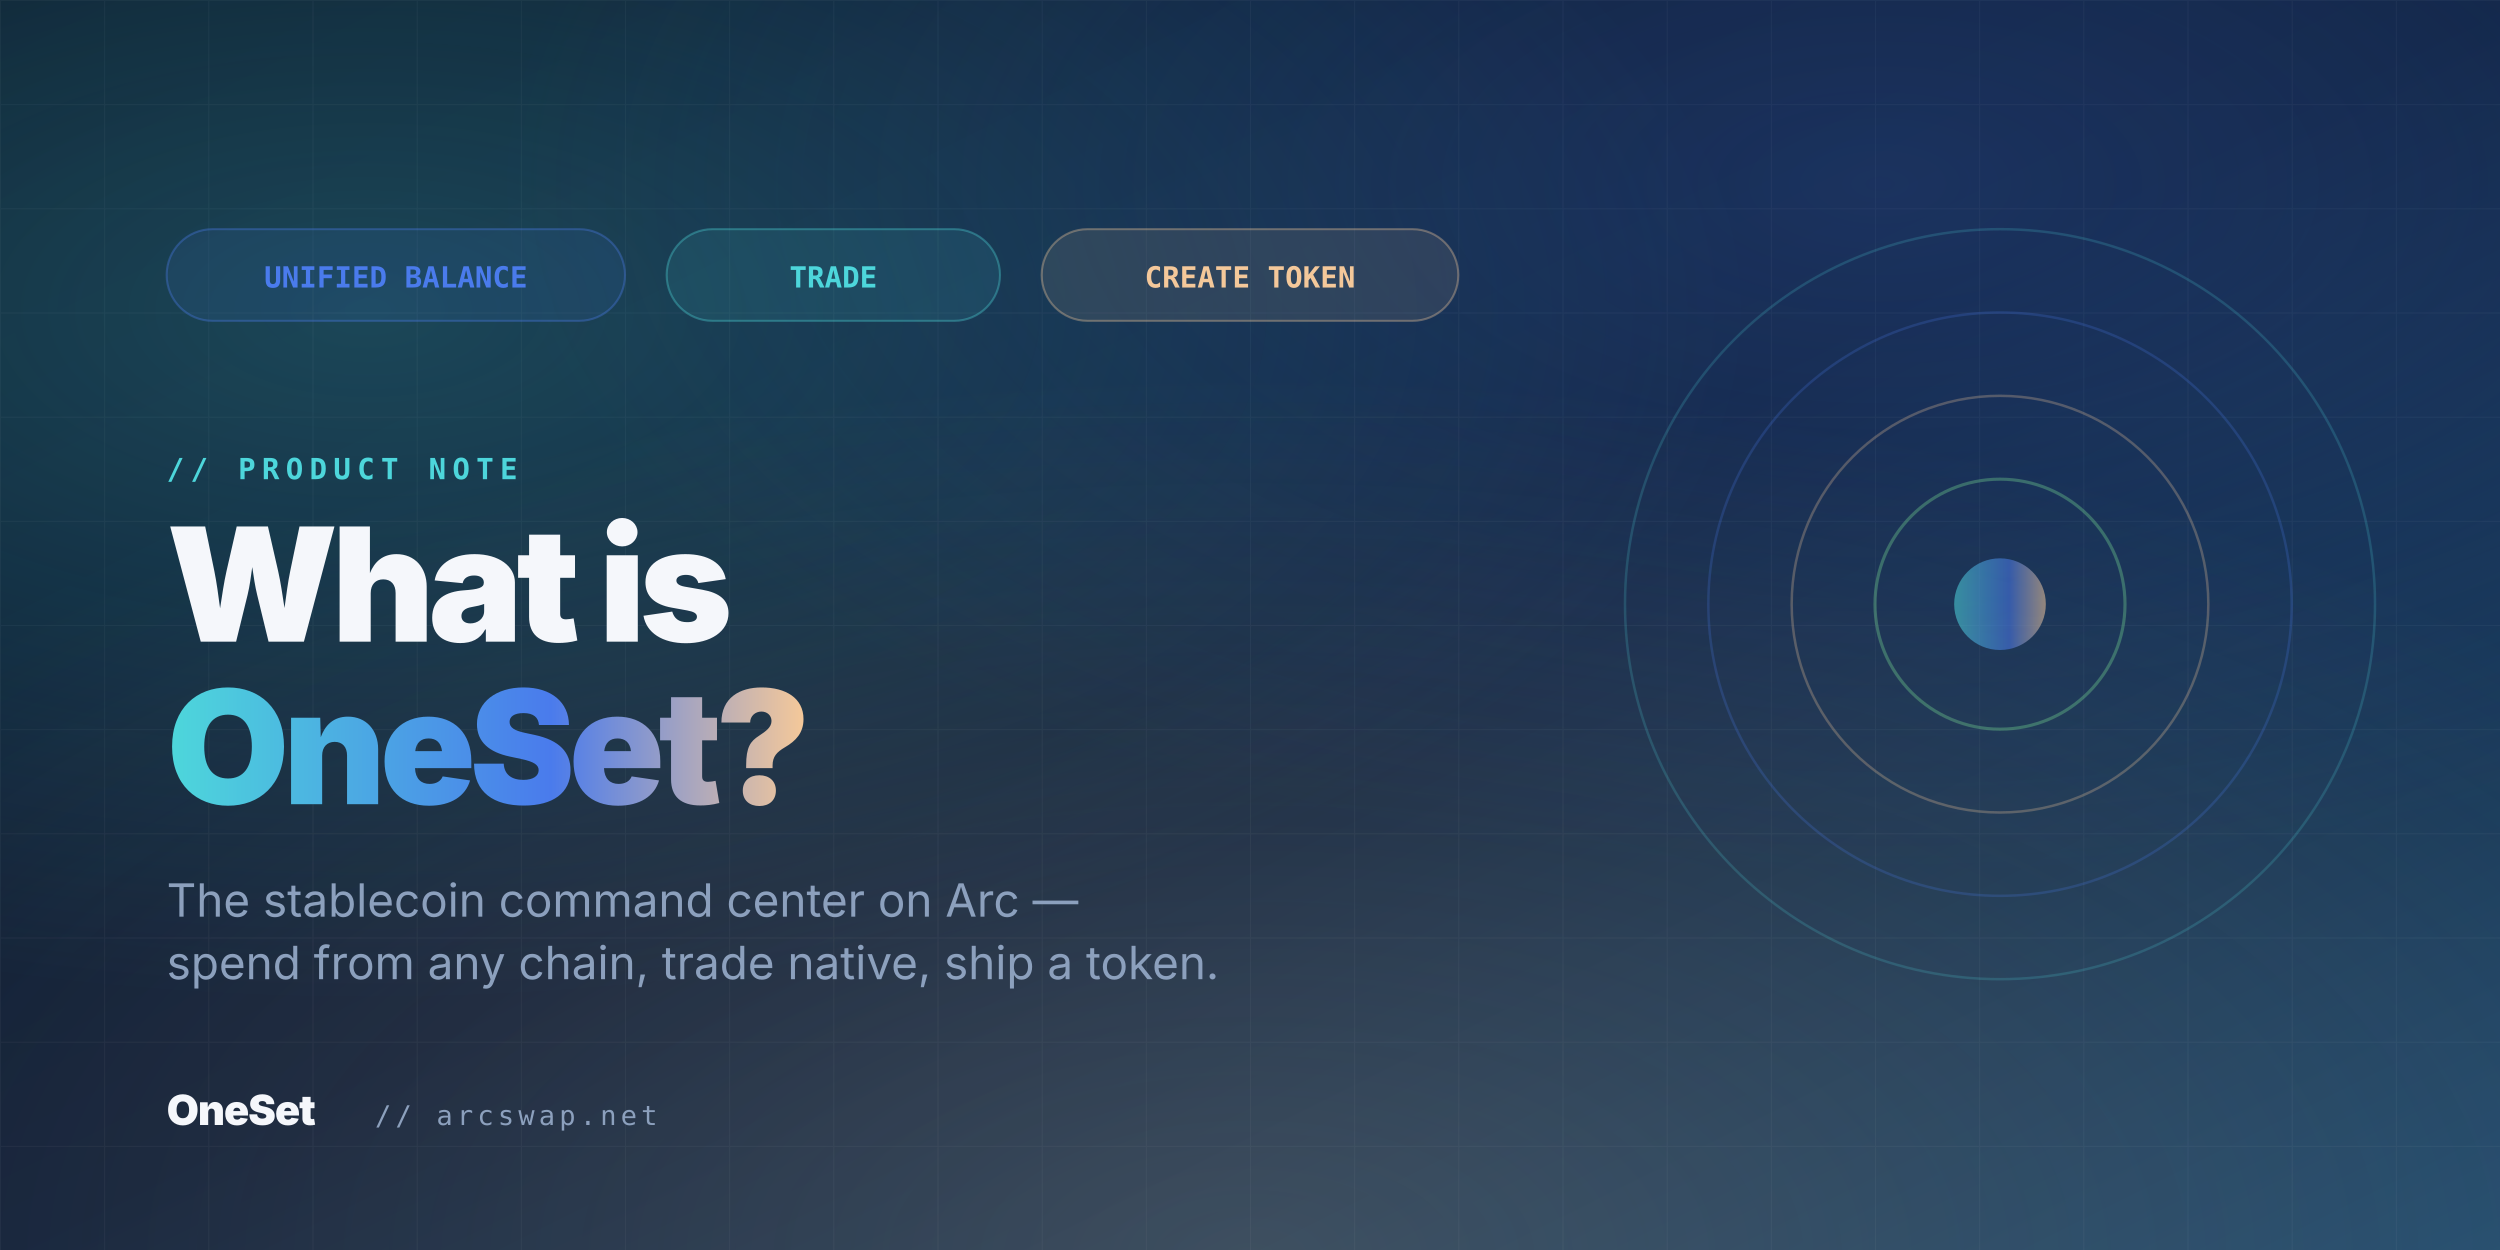
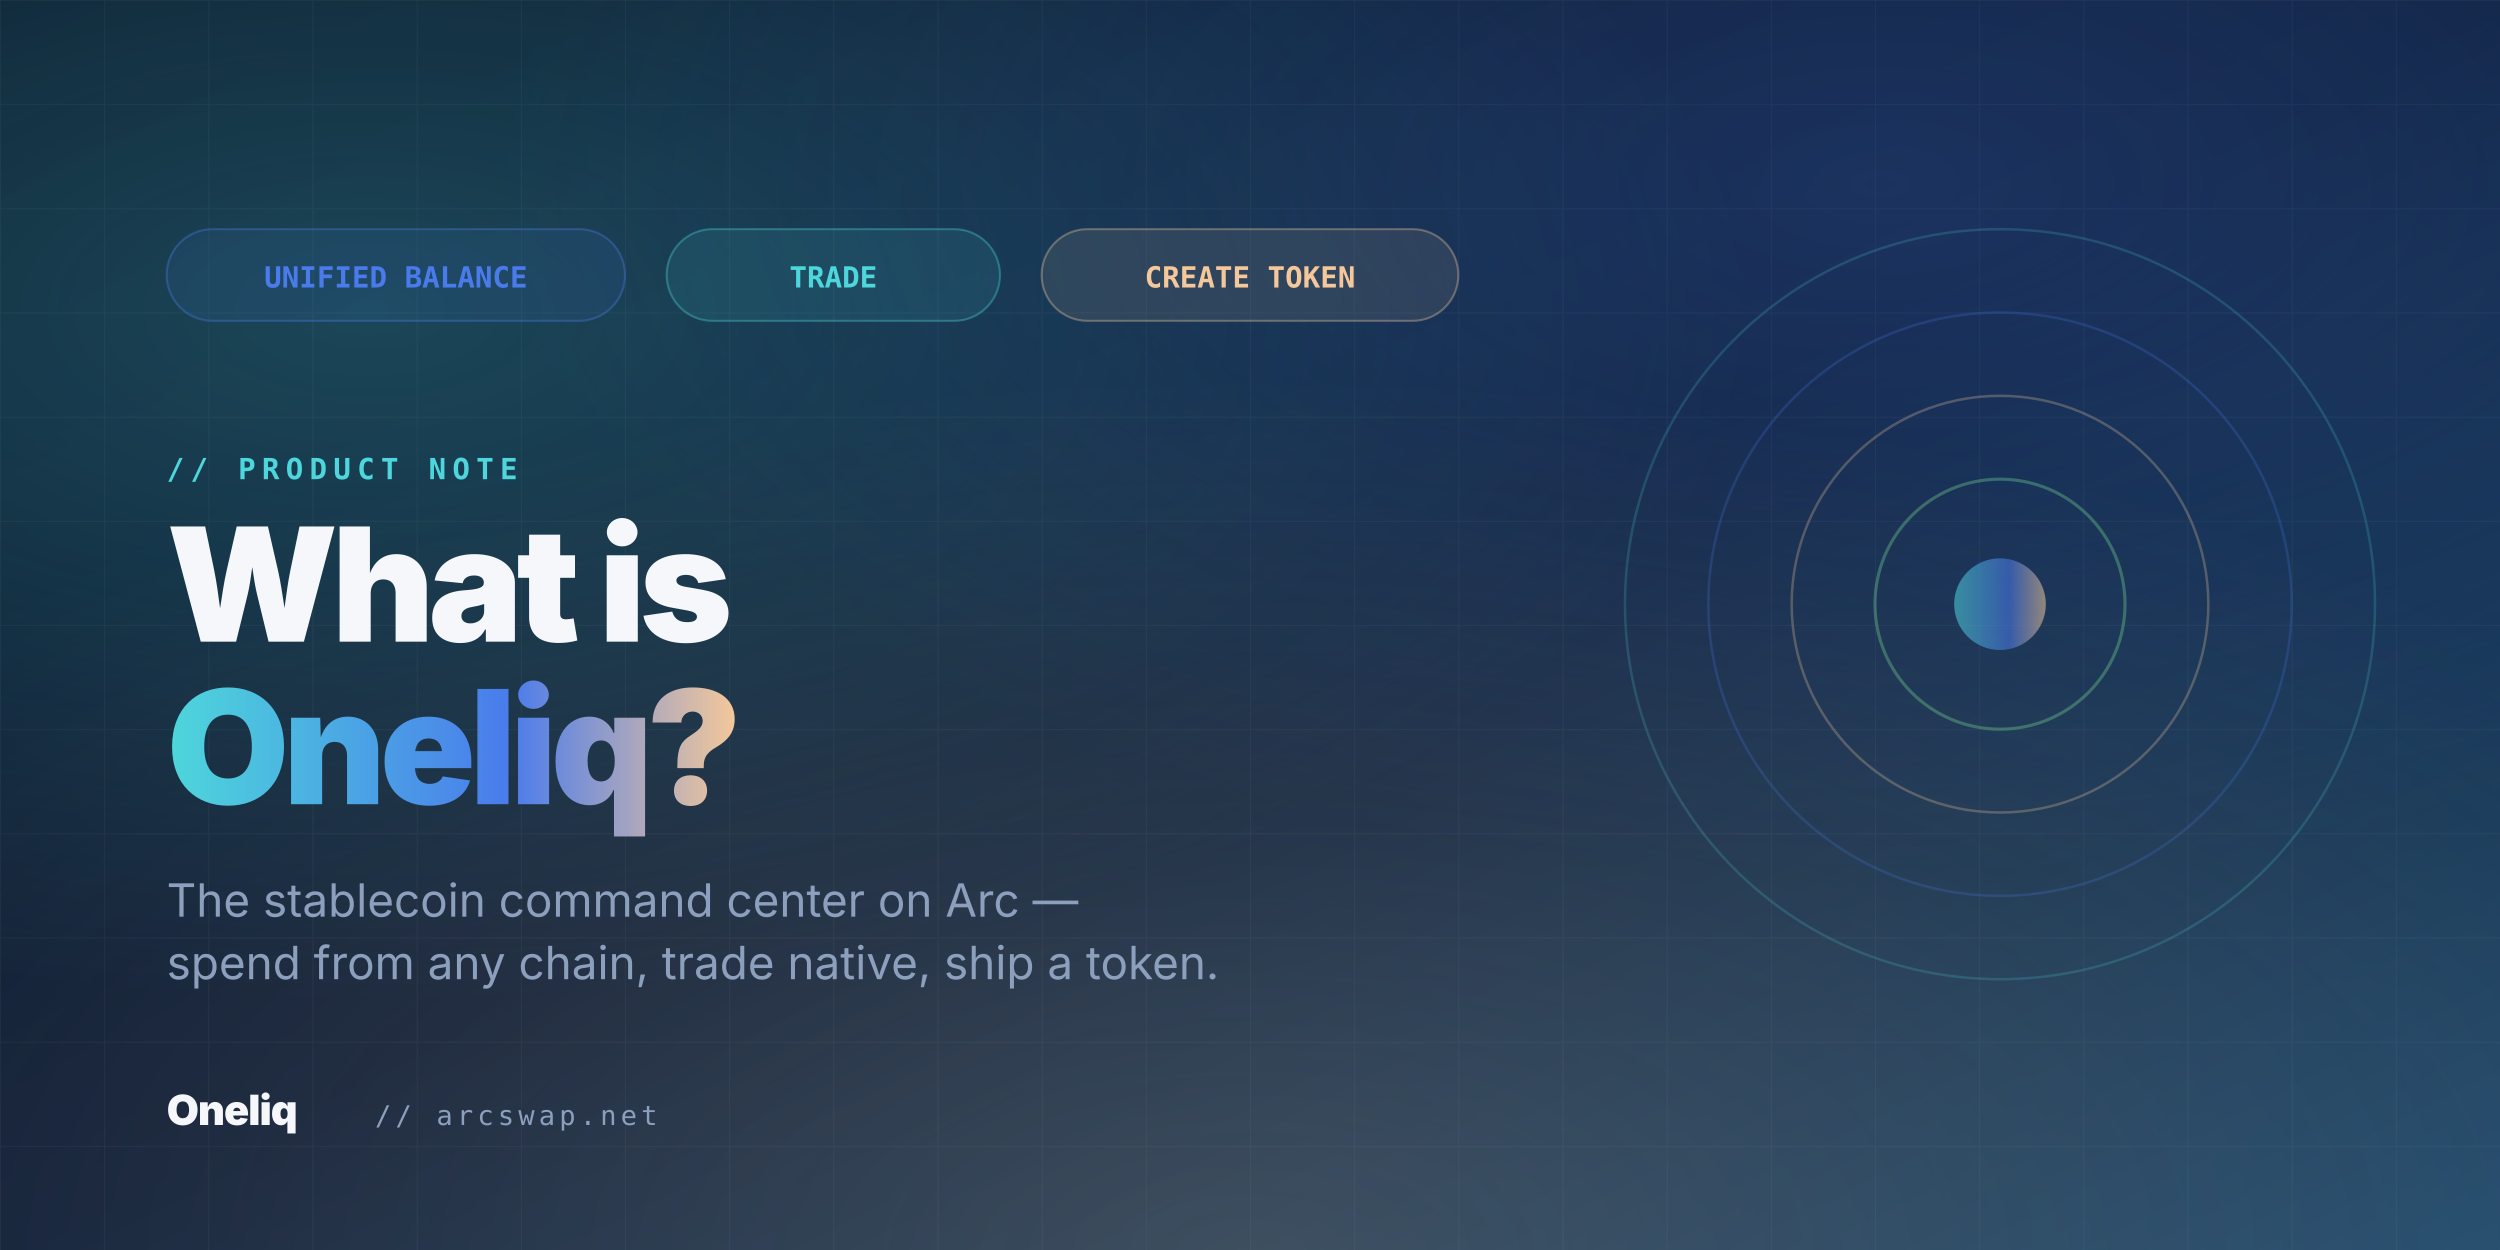
<svg xmlns="http://www.w3.org/2000/svg" viewBox="0 0 1200 600" width="1200" height="600">
  <defs>
    <linearGradient id="bg" x1="0" y1="0" x2="1" y2="1">
      <stop offset="0" stop-color="#0A1628" />
      <stop offset=".5" stop-color="#0E1F39" />
      <stop offset="1" stop-color="#1E4A6E" />
    </linearGradient>
    <linearGradient id="brand" x1="0" y1="0" x2="1" y2="0">
      <stop offset="0" stop-color="#4DD6DB" />
      <stop offset=".6" stop-color="#4A7BEC" />
      <stop offset="1" stop-color="#F4C89A" />
    </linearGradient>
    <radialGradient id="orb1" cx=".15" cy=".25" r=".55">
      <stop offset="0" stop-color="#4DD6DB" stop-opacity=".24" />
      <stop offset="1" stop-color="#4DD6DB" stop-opacity="0" />
    </radialGradient>
    <radialGradient id="orb2" cx=".75" cy=".15" r=".55">
      <stop offset="0" stop-color="#4A7BEC" stop-opacity=".22" />
      <stop offset="1" stop-color="#4A7BEC" stop-opacity="0" />
    </radialGradient>
    <radialGradient id="orb3" cx=".5" cy="1" r=".7">
      <stop offset="0" stop-color="#F4C89A" stop-opacity=".18" />
      <stop offset="1" stop-color="#F4C89A" stop-opacity="0" />
    </radialGradient>
    <pattern id="grid" width="50" height="50" patternUnits="userSpaceOnUse">
      <path d="M 50 0 L 0 0 0 50" fill="none" stroke="rgba(255,255,255,0.04)" stroke-width="1" />
    </pattern>
  </defs>
  <rect width="1200" height="600" fill="url(#bg)" />
  <rect width="1200" height="600" fill="url(#grid)" />
  <rect width="1200" height="600" fill="url(#orb1)" />
  <rect width="1200" height="600" fill="url(#orb2)" />
  <rect width="1200" height="600" fill="url(#orb3)" />
  <g font-family="DM Mono, monospace" font-size="14" font-weight="600">
    <g transform="translate(80 110)">
      <rect width="220" height="44" rx="22" fill="rgba(74,123,236,0.10)" stroke="rgba(74,123,236,0.35)" />
      <text x="110" y="28" fill="#4A7BEC" text-anchor="middle">UNIFIED BALANCE</text>
    </g>
    <g transform="translate(320 110)">
      <rect width="160" height="44" rx="22" fill="rgba(77,214,219,0.10)" stroke="rgba(77,214,219,0.35)" />
      <text x="80" y="28" fill="#4DD6DB" text-anchor="middle">TRADE</text>
    </g>
    <g transform="translate(500 110)">
      <rect width="200" height="44" rx="22" fill="rgba(244,200,154,0.10)" stroke="rgba(244,200,154,0.35)" />
      <text x="100" y="28" fill="#F4C89A" text-anchor="middle">CREATE TOKEN</text>
    </g>
  </g>
  <g transform="translate(80 230)">
    <text x="0" y="0" font-family="DM Mono, monospace" font-size="14" font-weight="600" fill="#4DD6DB" letter-spacing="3">// PRODUCT NOTE</text>
    <text x="0" y="78" font-family="Inter, sans-serif" font-size="76" font-weight="900" fill="#F5F7FB" letter-spacing="-3">What is</text>
-     <text x="0" y="156" font-family="Inter, sans-serif" font-size="76" font-weight="900" fill="url(#brand)" letter-spacing="-3">OneSet?</text>
+     <text x="0" y="156" font-family="Inter, sans-serif" font-size="76" font-weight="900" fill="url(#brand)" letter-spacing="-3">Oneliq?</text>
    <text x="0" y="210" font-family="Inter, sans-serif" font-size="22" font-weight="400" fill="#8CA0BD">The stablecoin command center on Arc —</text>
    <text x="0" y="240" font-family="Inter, sans-serif" font-size="22" font-weight="400" fill="#8CA0BD">spend from any chain, trade native, ship a token.</text>
  </g>
  <g transform="translate(960 290)" opacity=".55">
    <circle r="180" fill="none" stroke="#4DD6DB" stroke-width="1.2" opacity=".35" />
    <circle r="140" fill="none" stroke="#4A7BEC" stroke-width="1.2" opacity=".4" />
    <circle r="100" fill="none" stroke="#F4C89A" stroke-width="1.2" opacity=".5" />
    <circle r="60" fill="none" stroke="#7BE495" stroke-width="1.5" opacity=".6" />
    <circle r="22" fill="url(#brand)" />
  </g>
  <g transform="translate(80 540)">
-     <text x="0" y="0" font-family="Inter, sans-serif" font-size="20" font-weight="900" fill="#F5F7FB" letter-spacing="-.5">OneSet</text>
+     <text x="0" y="0" font-family="Inter, sans-serif" font-size="20" font-weight="900" fill="#F5F7FB" letter-spacing="-.5">Oneliq</text>
    <text x="100" y="0" font-family="DM Mono, monospace" font-size="13" fill="#8CA0BD" letter-spacing="2">// arcswap.net</text>
  </g>
</svg>
